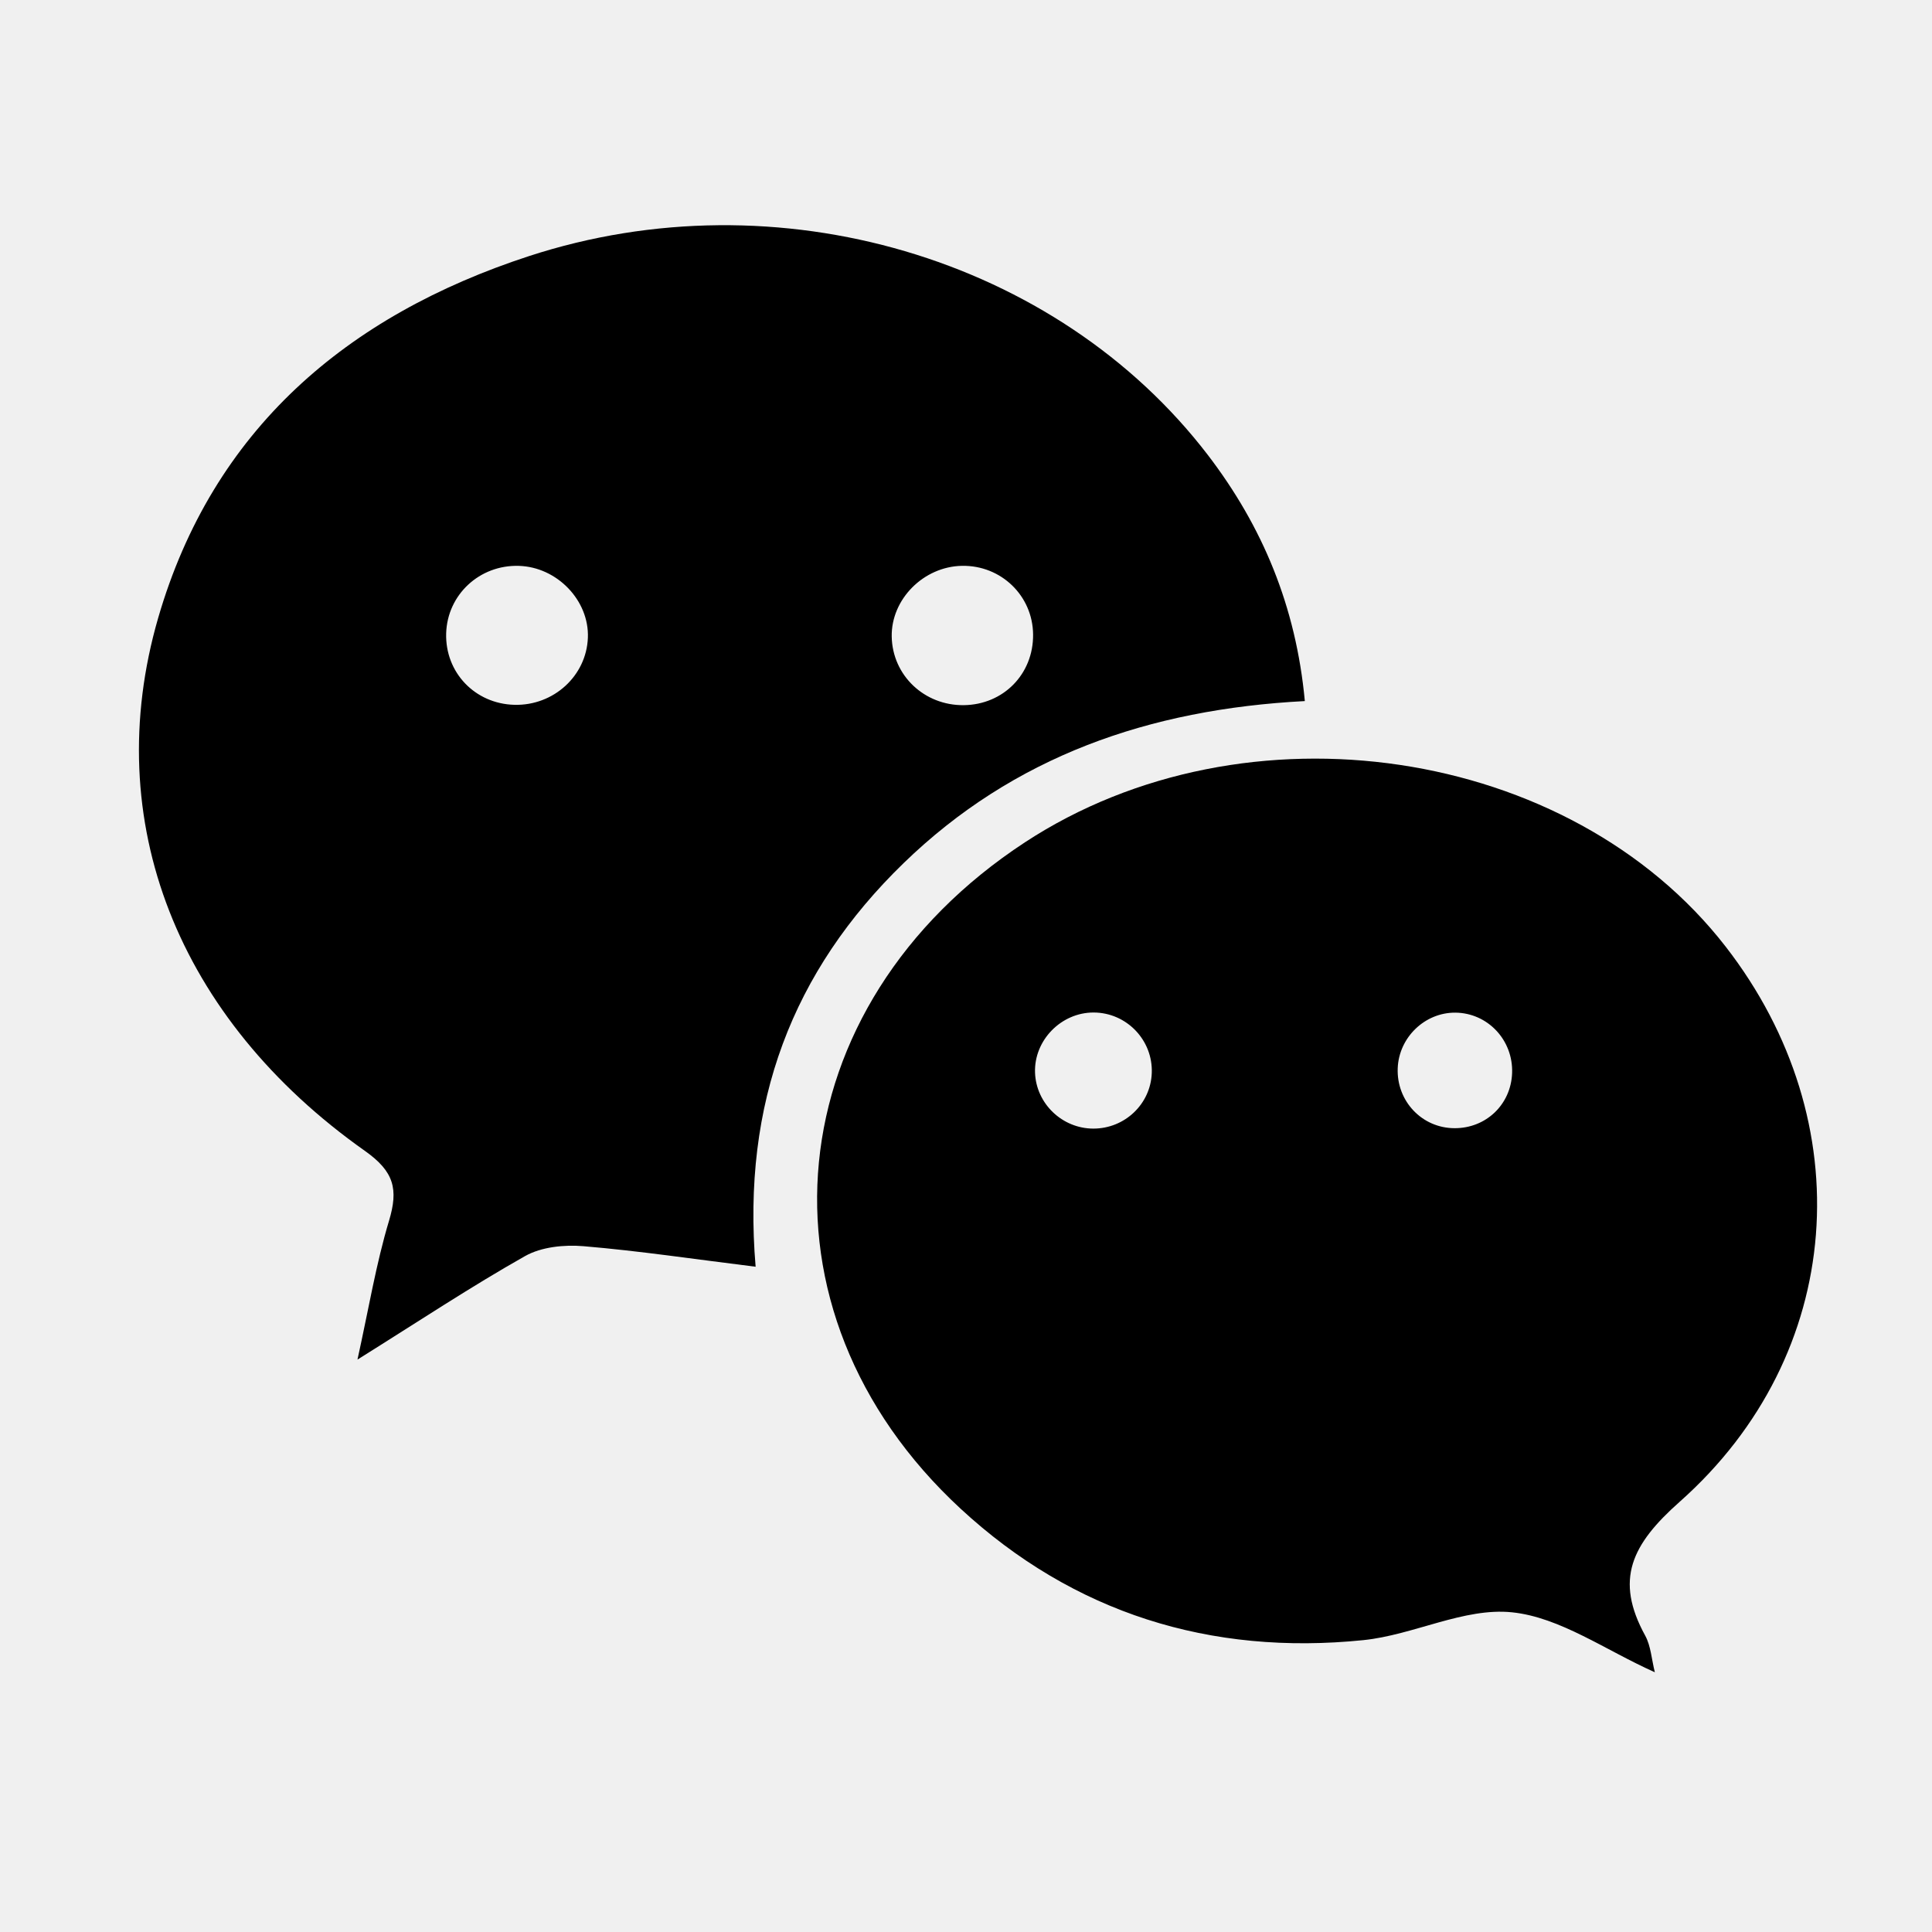
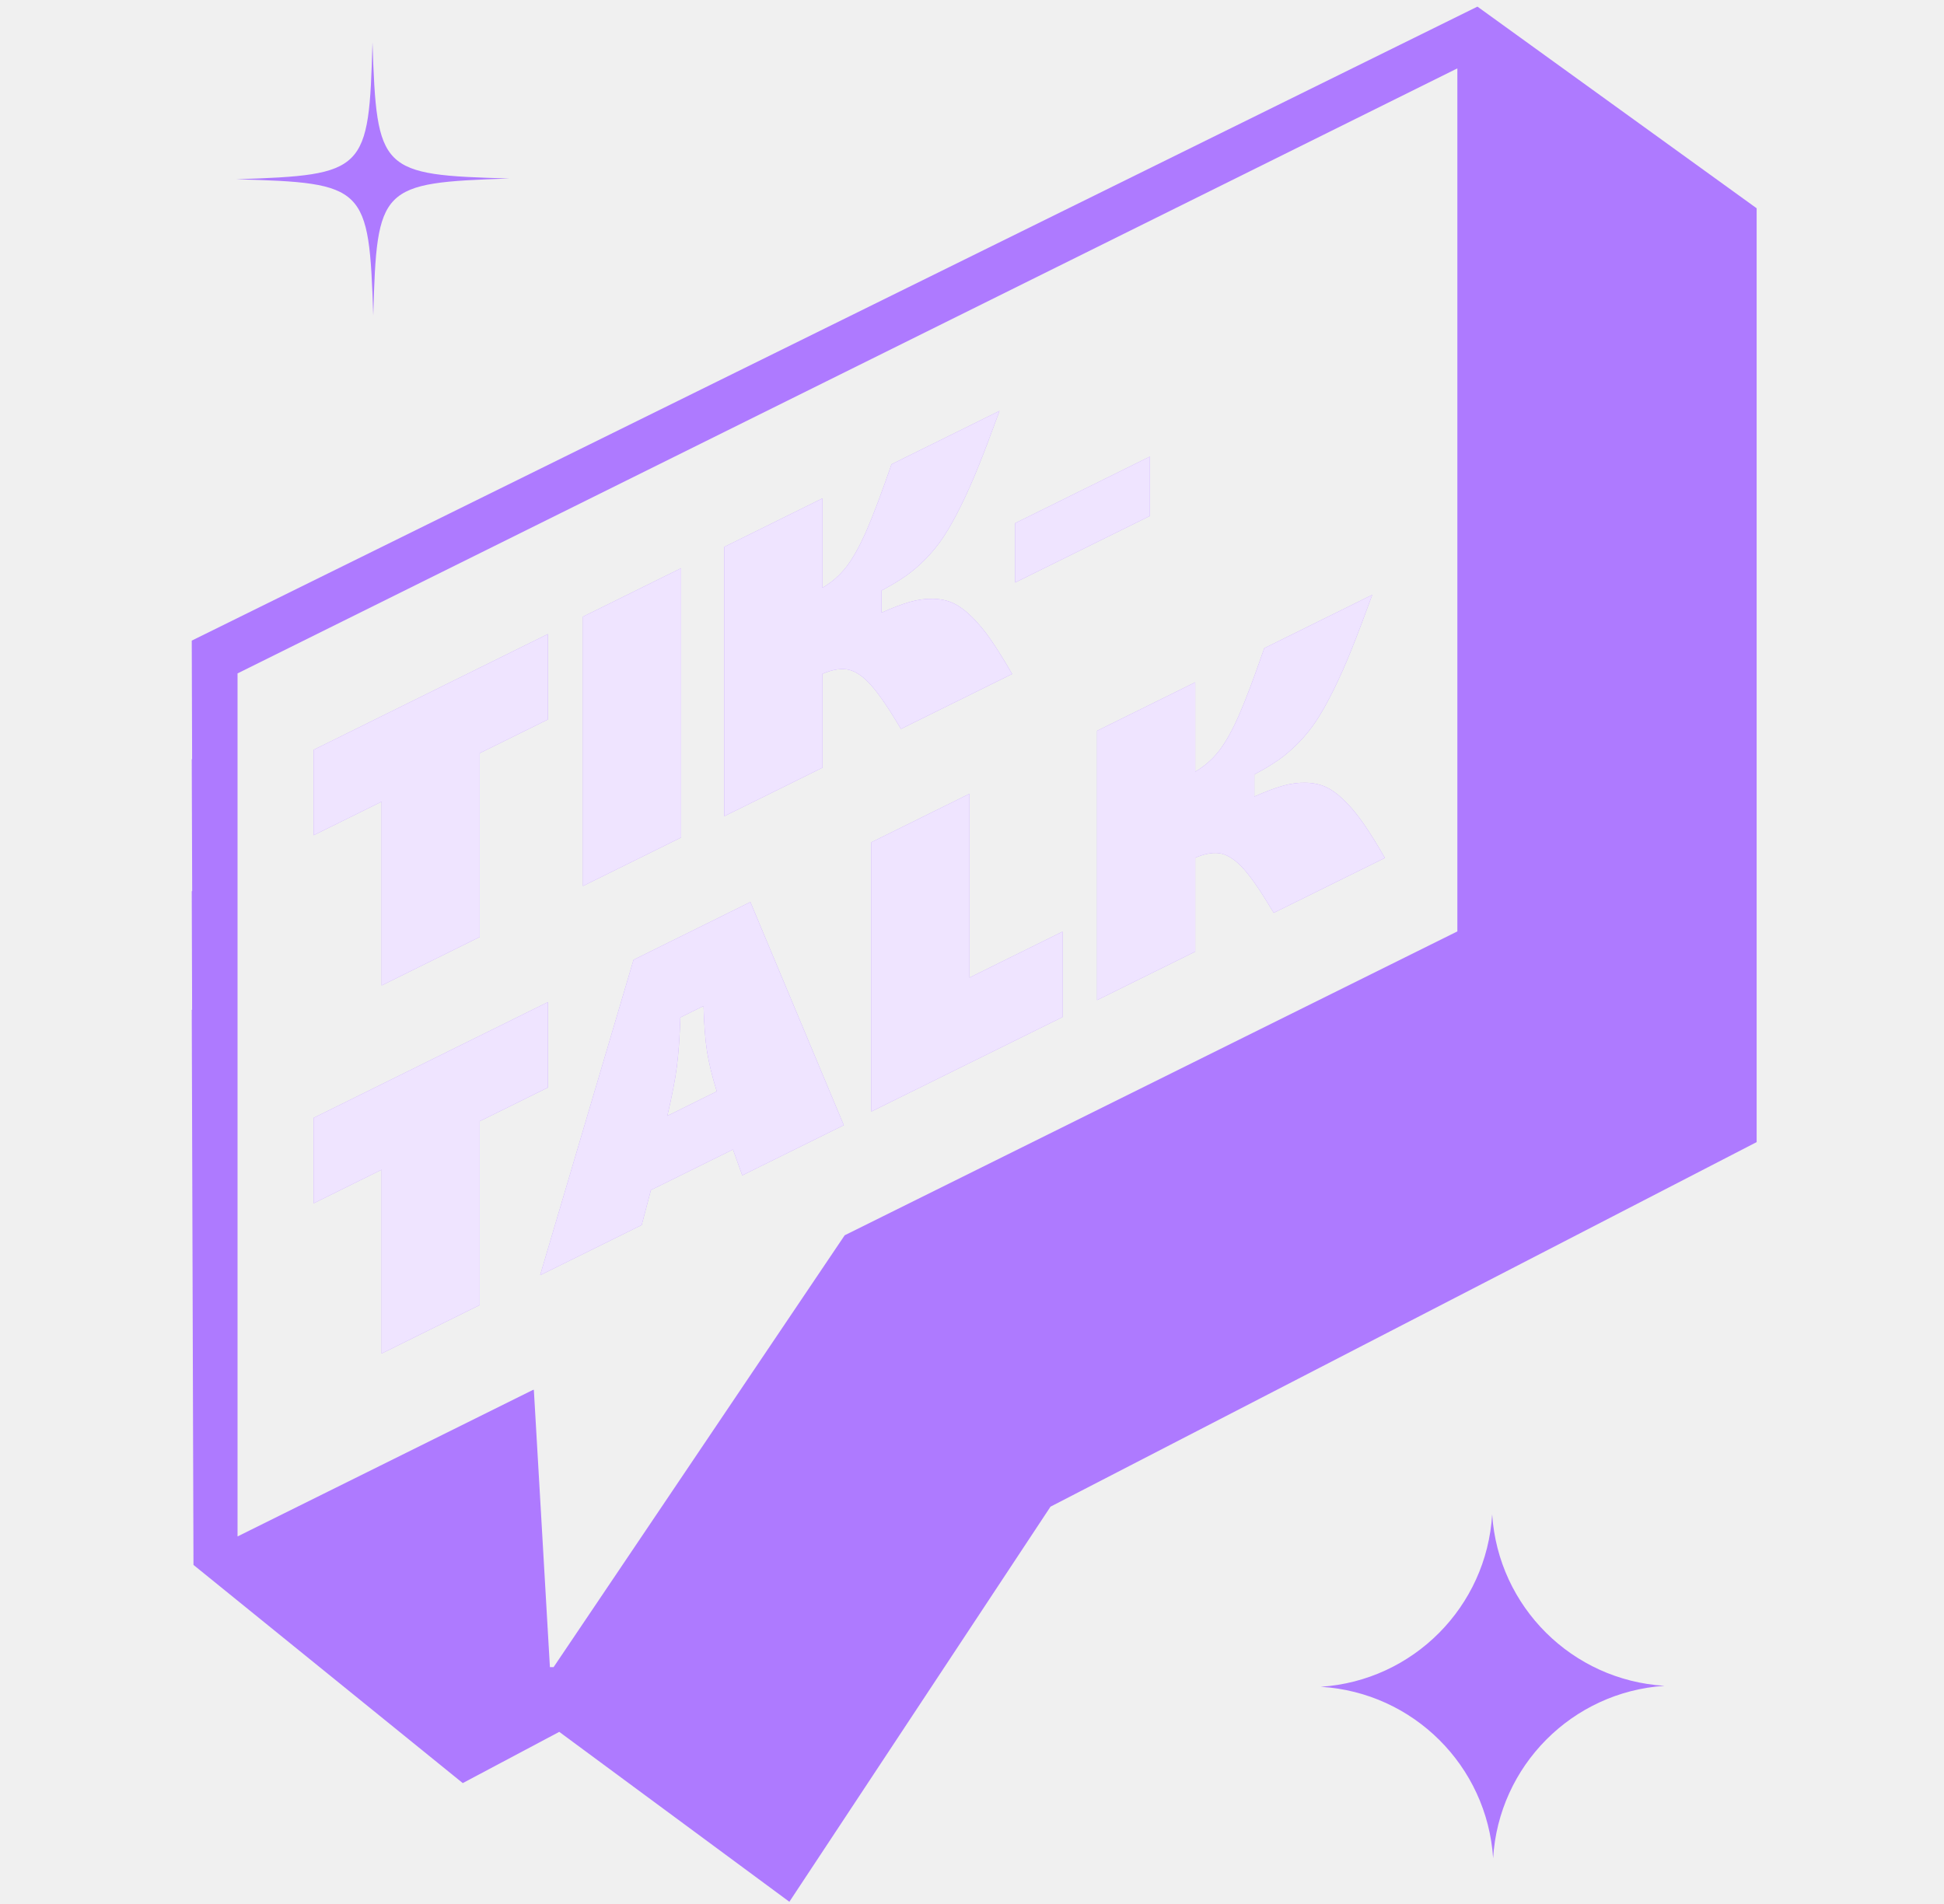
- <svg xmlns="http://www.w3.org/2000/svg" height="56.7px" id="Layer_1" style="enable-background:new 0 0 56.7 56.7;" version="1.1" viewBox="0 0 56.7 56.7" width="56.7px" xml:space="preserve">
-   <g>
-     <path d="M38.294,20.575c-4.572,0.239-8.547,1.625-11.775,4.756c-3.261,3.163-4.75,7.04-4.343,11.845   c-1.787-0.221-3.414-0.465-5.051-0.603c-0.565-0.048-1.236,0.02-1.715,0.29c-1.589,0.897-3.113,1.909-4.919,3.038   c0.331-1.499,0.546-2.811,0.926-4.074c0.279-0.928,0.15-1.444-0.705-2.049   c-5.488-3.875-7.801-9.673-6.07-15.643c1.602-5.523,5.535-8.872,10.88-10.618   c7.295-2.383,15.493,0.048,19.929,5.84C37.052,15.45,38.035,17.798,38.294,20.575z M17.253,18.715   c0.042-1.092-0.904-2.076-2.028-2.108c-1.151-0.034-2.097,0.846-2.131,1.979c-0.034,1.149,0.845,2.07,2.004,2.099   C16.248,20.714,17.211,19.834,17.253,18.715z M28.231,16.606c-1.128,0.021-2.081,0.982-2.061,2.078   c0.021,1.136,0.956,2.025,2.115,2.011c1.163-0.014,2.045-0.912,2.034-2.073   C30.31,17.483,29.379,16.585,28.231,16.606z" />
-     <path d="M48.566,49.077c-1.448-0.645-2.776-1.612-4.189-1.759c-1.408-0.147-2.889,0.665-4.362,0.816   c-4.488,0.459-8.509-0.792-11.825-3.858C21.883,38.443,22.784,29.5,30.08,24.72   c6.484-4.248,15.993-2.832,20.565,3.062c3.99,5.143,3.521,11.971-1.35,16.292   c-1.409,1.25-1.917,2.28-1.012,3.928C48.45,48.307,48.469,48.692,48.566,49.077z M32.087,33.122   c0.922,0.001,1.681-0.72,1.715-1.631c0.037-0.964-0.738-1.772-1.703-1.776c-0.955-0.004-1.756,0.815-1.723,1.765   C30.408,32.387,31.172,33.121,32.087,33.122z M42.71,29.719c-0.894-0.006-1.654,0.726-1.69,1.629   c-0.039,0.966,0.712,1.76,1.668,1.762c0.925,0.003,1.655-0.696,1.689-1.617   C44.413,30.526,43.661,29.726,42.71,29.719z" />
+ <svg xmlns="http://www.w3.org/2000/svg" width="441" height="432" viewBox="0 0 441 432" fill="none">
+   <g clip-path="url(#clip0_5_16471)">
+     <path d="M335.161 1.5C237.941 49.445 140.72 97.397 43.5 145.349C43.529 154.307 43.551 163.274 43.581 172.233C43.551 172.247 43.529 172.262 43.5 172.277C43.529 182.239 43.559 192.202 43.596 202.164C43.566 202.179 43.529 202.194 43.5 202.208C43.529 211.167 43.551 220.133 43.581 229.092C43.551 229.107 43.529 229.122 43.5 229.136C43.625 271.111 43.758 313.092 43.89 355.067C64.25 371.571 84.61 388.068 104.977 404.572C112.271 400.697 119.573 396.822 126.867 392.947C144.268 405.795 161.669 418.651 179.07 431.5C198.818 401.62 218.56 371.74 238.309 341.852C291.703 314.279 345.098 286.706 398.5 259.134V47.254C377.389 32.003 356.272 16.751 335.161 1.5ZM131.519 369.454L125.579 378.266H124.748C124.541 374.67 124.328 371.073 124.122 367.476C123.563 357.792 123.003 348.115 122.444 338.438C121.995 330.739 121.553 323.033 121.104 315.334C121.008 315.356 120.913 315.356 120.824 315.4L86.258 332.549L63.352 343.91L53.886 348.606V152.791L330.605 15.514V211.328L191.62 280.275C176.074 303.342 160.535 326.403 144.99 349.47C140.5 356.129 136.009 362.795 131.519 369.454Z" fill="#AE7AFF" />
+     <path d="M86.568 223.598V181.888L71.154 189.506V170.123L124.284 143.869V163.252L108.826 170.885V212.596L86.56 223.598H86.568Z" fill="#AE7AFF" />
+     <path d="M86.568 223.598V181.888L71.154 189.506V170.123L124.284 143.869V163.252L108.826 170.885V212.596L86.56 223.598H86.568Z" fill="white" fill-opacity="0.8" />
+     <path d="M132.248 201.021V139.92L154.514 128.918V190.019L132.248 201.021Z" fill="#AE7AFF" />
+     <path d="M132.248 201.021V139.92L154.514 128.918V190.019L132.248 201.021Z" fill="white" fill-opacity="0.8" />
+     <path d="M204.383 165.376C201.675 160.805 199.437 157.531 197.685 155.546C195.933 153.56 194.233 152.366 192.591 151.971C190.95 151.575 188.948 151.876 186.578 152.879V174.181L164.312 185.184V124.083L186.578 113.08V133.364C188.72 132.112 190.53 130.515 192.017 128.588C193.504 126.662 194.998 123.973 196.515 120.53C198.024 117.087 199.937 112.018 202.249 105.337L226.738 93.236C224.964 98.085 223.411 102.187 222.071 105.535C220.731 108.883 219.37 111.96 217.986 114.758C216.602 117.556 215.314 119.864 214.129 121.666C212.944 123.475 211.597 125.153 210.08 126.713C208.564 128.266 207.04 129.584 205.502 130.661C203.964 131.738 202.124 132.844 199.982 133.987V139.012C202.433 137.913 204.56 137.108 206.363 136.587C208.159 136.067 209.919 135.826 211.626 135.862C213.341 135.899 214.865 136.221 216.205 136.837C217.544 137.452 218.957 138.485 220.444 139.942C221.931 141.4 223.374 143.144 224.787 145.187C226.2 147.231 227.805 149.81 229.601 152.923L204.383 165.384V165.376Z" fill="#AE7AFF" />
+     <path d="M204.383 165.376C201.675 160.805 199.437 157.531 197.685 155.546C195.933 153.56 194.233 152.366 192.591 151.971C190.95 151.575 188.948 151.876 186.578 152.879V174.181L164.312 185.184V124.083L186.578 113.08V133.364C188.72 132.112 190.53 130.515 192.017 128.588C193.504 126.662 194.998 123.973 196.515 120.53C198.024 117.087 199.937 112.018 202.249 105.337L226.738 93.236C224.964 98.085 223.411 102.187 222.071 105.535C220.731 108.883 219.37 111.96 217.986 114.758C216.602 117.556 215.314 119.864 214.129 121.666C212.944 123.475 211.597 125.153 210.08 126.713C208.564 128.266 207.04 129.584 205.502 130.661C203.964 131.738 202.124 132.844 199.982 133.987V139.012C202.433 137.913 204.56 137.108 206.363 136.587C208.159 136.067 209.919 135.826 211.626 135.862C213.341 135.899 214.865 136.221 216.205 136.837C217.544 137.452 218.957 138.485 220.444 139.942C221.931 141.4 223.374 143.144 224.787 145.187C226.2 147.231 227.805 149.81 229.601 152.923L204.383 165.384V165.376Z" fill="white" fill-opacity="0.8" />
+     <path d="M230.285 132.17V118.706L260.854 103.601V117.065L230.285 132.17Z" fill="#AE7AFF" />
+     <path d="M230.285 132.17V118.706L260.854 103.601V117.065L230.285 132.17Z" fill="white" fill-opacity="0.8" />
+     <path d="M86.568 307.108V265.397L71.154 273.016V253.633L124.284 227.378V246.761L108.826 254.394V296.105L86.56 307.108H86.568Z" fill="#AE7AFF" />
+     <path d="M86.568 307.108V265.397L71.154 273.016V253.633L124.284 227.378V246.761L108.826 254.394V296.105L86.56 307.108H86.568Z" fill="white" fill-opacity="0.8" />
+     <path d="M145.564 277.953L122.532 289.336L143.724 217.767L170.222 204.669L191.414 255.295L168.382 266.679L166.284 260.811L147.662 270.012L145.564 277.953ZM151.386 253.178L162.604 247.633C161.544 244.205 160.815 241.194 160.396 238.586C159.984 235.978 159.719 232.528 159.601 228.243L154.338 230.843C154.191 235.29 153.933 239.011 153.543 242.014C153.153 245.018 152.439 248.739 151.379 253.178H151.386Z" fill="#AE7AFF" />
+     <path d="M145.564 277.953L122.532 289.336L143.724 217.767L170.222 204.669L191.414 255.295L168.382 266.679L166.284 260.811L147.662 270.012L145.564 277.953ZM151.386 253.178L162.604 247.633C161.544 244.205 160.815 241.194 160.396 238.586C159.984 235.978 159.719 232.528 159.601 228.243L154.338 230.843C154.191 235.29 153.933 239.011 153.543 242.014C153.153 245.018 152.439 248.739 151.379 253.178H151.386Z" fill="white" fill-opacity="0.8" />
+     <path d="M197.663 252.211V191.11L219.929 180.108V221.818L241.032 211.387V230.77L197.663 252.197V252.211Z" fill="#AE7AFF" />
+     <path d="M197.663 252.211V191.11L219.929 180.108V221.818L241.032 211.387V230.77L197.663 252.197V252.211Z" fill="white" fill-opacity="0.8" />
+     <path d="M288.943 207.109C286.234 202.538 283.996 199.263 282.245 197.278C280.493 195.293 278.792 194.099 277.151 193.703C275.51 193.308 273.507 193.608 271.137 194.612V215.914L248.871 226.917V165.816L271.137 154.813V175.097C273.279 173.844 275.09 172.247 276.577 170.321C278.064 168.394 279.558 165.706 281.074 162.263C282.583 158.82 284.497 153.751 286.808 147.07L311.297 134.969C309.523 139.818 307.97 143.92 306.631 147.268C305.291 150.616 303.929 153.692 302.545 156.49C301.162 159.289 299.873 161.596 298.696 163.398C297.511 165.208 296.164 166.885 294.647 168.446C293.131 169.998 291.607 171.317 290.069 172.394C288.531 173.471 286.69 174.577 284.548 175.72V180.745C287 179.646 289.127 178.84 290.93 178.32C292.726 177.8 294.485 177.558 296.193 177.595C297.908 177.632 299.432 177.954 300.771 178.569C302.111 179.185 303.524 180.217 305.011 181.675C306.498 183.133 307.941 184.876 309.354 186.92C310.767 188.964 312.372 191.542 314.168 194.656L288.95 207.116L288.943 207.109Z" fill="#AE7AFF" />
+     <path d="M288.943 207.109C286.234 202.538 283.996 199.263 282.245 197.278C280.493 195.293 278.792 194.099 277.151 193.703C275.51 193.308 273.507 193.608 271.137 194.612V215.914L248.871 226.917V165.816L271.137 154.813V175.097C273.279 173.844 275.09 172.247 276.577 170.321C278.064 168.394 279.558 165.706 281.074 162.263C282.583 158.82 284.497 153.751 286.808 147.07L311.297 134.969C309.523 139.818 307.97 143.92 306.631 147.268C305.291 150.616 303.929 153.692 302.545 156.49C301.162 159.289 299.873 161.596 298.696 163.398C297.511 165.208 296.164 166.885 294.647 168.446C293.131 169.998 291.607 171.317 290.069 172.394C288.531 173.471 286.69 174.577 284.548 175.72V180.745C287 179.646 289.127 178.84 290.93 178.32C292.726 177.8 294.485 177.558 296.193 177.595C297.908 177.632 299.432 177.954 300.771 178.569C302.111 179.185 303.524 180.217 305.011 181.675C306.498 183.133 307.941 184.876 309.354 186.92C310.767 188.964 312.372 191.542 314.168 194.656L288.95 207.116L288.943 207.109Z" fill="white" fill-opacity="0.8" />
+     <g clip-path="url(#clip1_5_16471)">
+       <mask id="mask0_5_16471" style="mask-type:luminance" maskUnits="userSpaceOnUse" x="53" y="9" width="63" height="63">
+         <path d="M115.5 9.5L53.5 9.674L53.674 71.674L115.674 71.5L115.5 9.5Z" fill="white" />
+       </mask>
+       <g mask="url(#mask0_5_16471)">
+         <path d="M84.674 71.587C83.694 42.221 82.958 41.494 53.587 40.674C82.953 39.694 83.68 38.958 84.5 9.587C85.48 38.953 86.216 39.68 115.587 40.5C86.221 41.484 85.494 42.207 84.674 71.587Z" fill="#AE7AFF" />
+       </g>
+     </g>
  </g>
+   <g clip-path="url(#clip2_5_16471)">
+     <mask id="mask1_5_16471" style="mask-type:luminance" maskUnits="userSpaceOnUse" x="299" y="343" width="79" height="79">
+       <path d="M377.5 343.5L299.5 343.719L299.719 421.719L377.719 421.5L377.5 343.5Z" fill="white" />
+     </mask>
+     <g mask="url(#mask1_5_16471)">
+       <path d="M338.5 343.61C339.883 364.572 356.639 381.235 377.609 382.5C356.647 383.883 339.984 400.639 338.719 421.609C337.336 400.647 320.58 383.984 299.61 382.719C320.572 381.336 337.235 364.58 338.5 343.61Z" fill="#AE7AFF" />
+     </g>
+   </g>
+   <defs>
+     <clipPath id="clip0_5_16471">
+       <rect width="355" height="430" fill="white" transform="translate(43.5 1.5)" />
+     </clipPath>
+     <clipPath id="clip1_5_16471">
+       <rect width="62" height="62" fill="white" transform="translate(53.5 9.67432) rotate(-0.161186)" />
+     </clipPath>
+     <clipPath id="clip2_5_16471">
+       <rect width="78" height="78" fill="white" transform="translate(299.5 343.719) rotate(-0.161186)" />
+     </clipPath>
+   </defs>
</svg>
